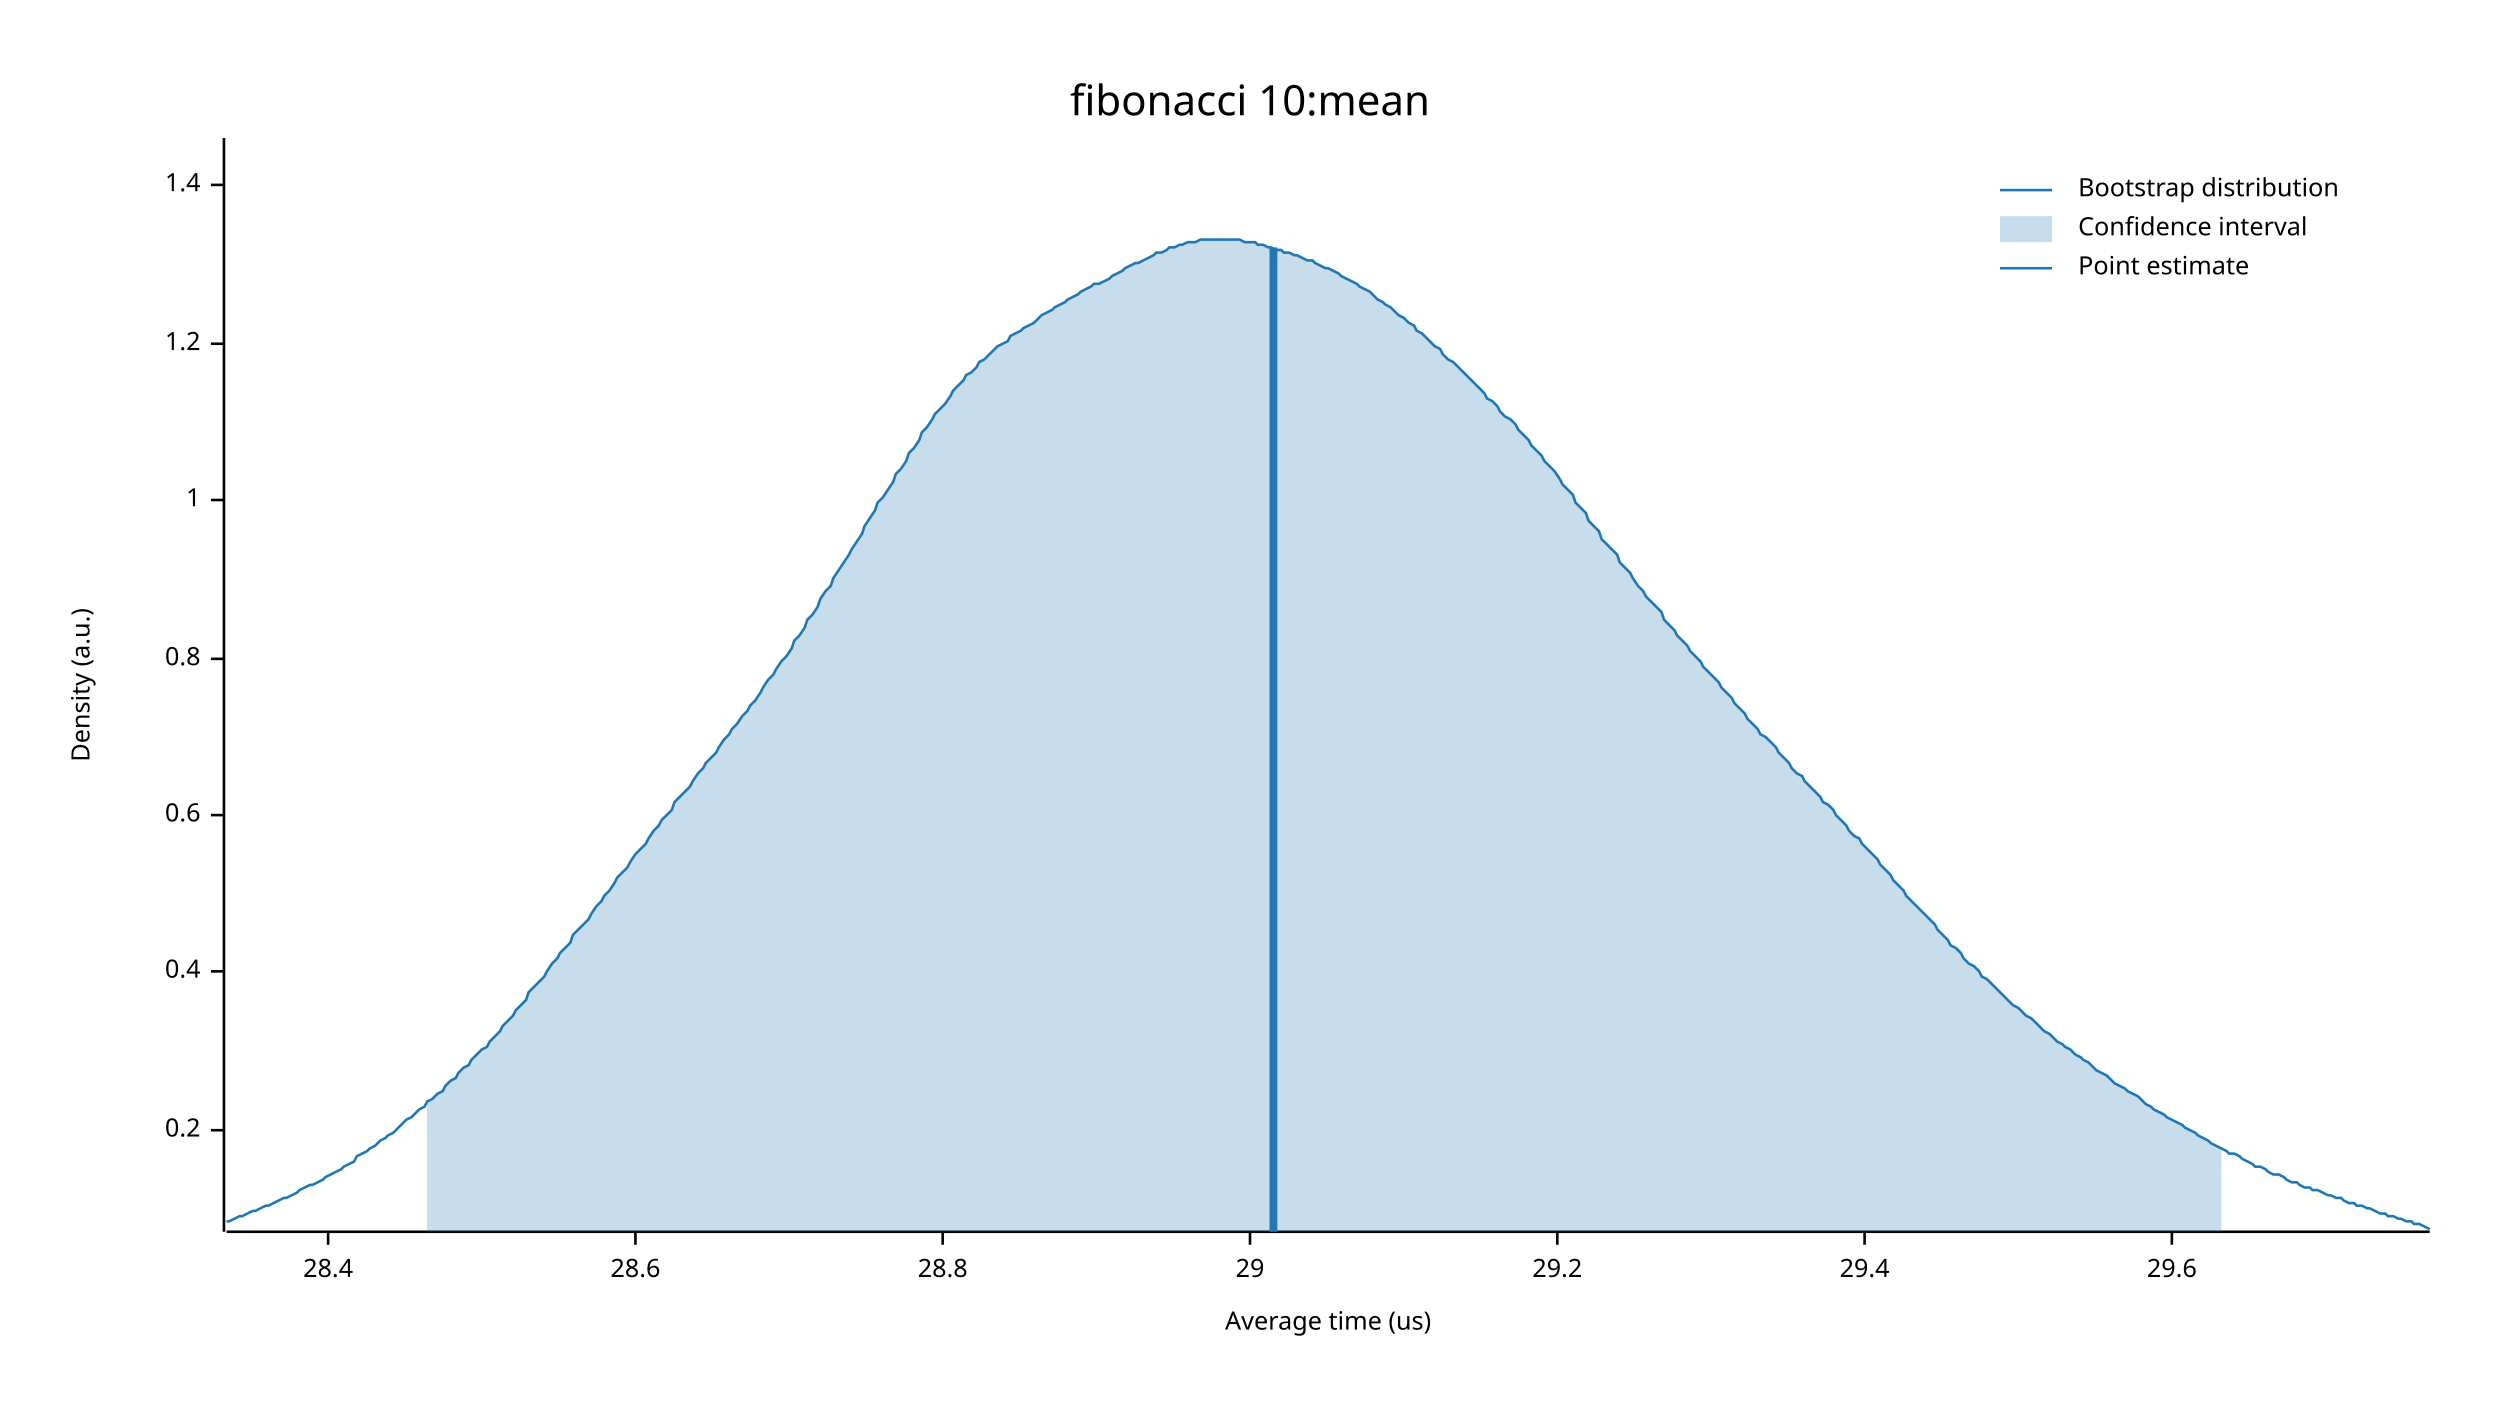
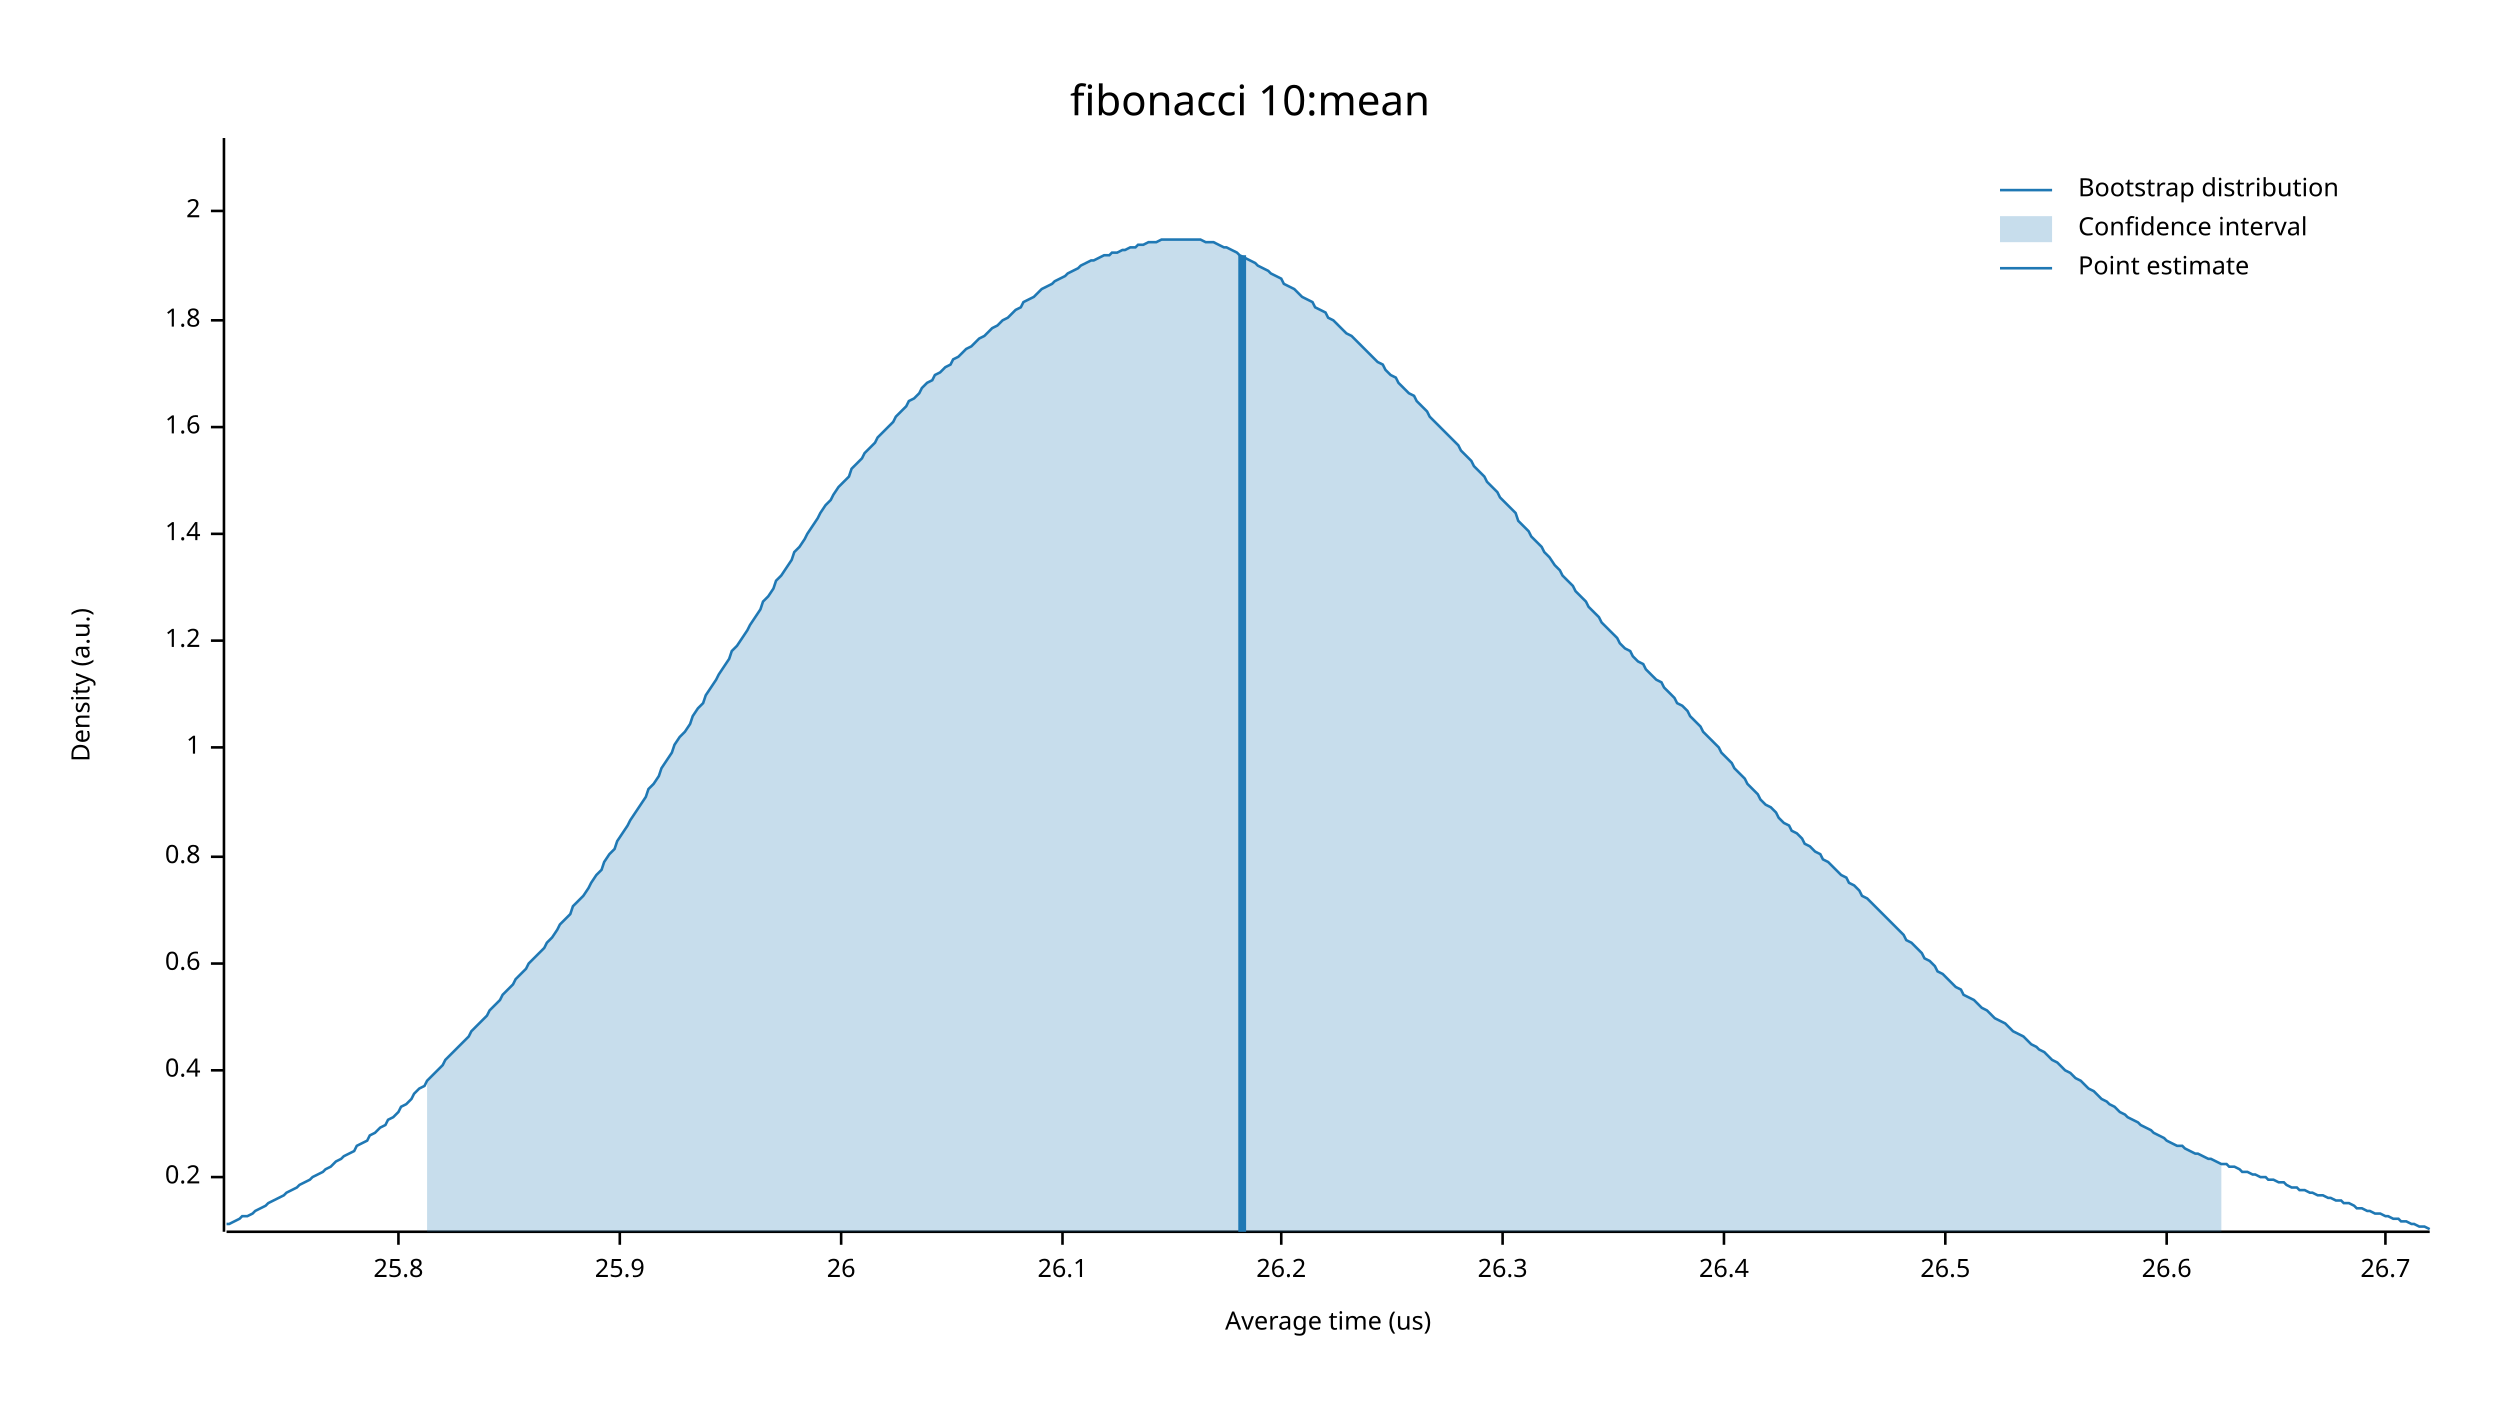
<svg xmlns="http://www.w3.org/2000/svg" width="960" height="540">
  <text x="480" y="32" dy="0.76em" text-anchor="middle" font-family="sans-serif" font-size="16.129" opacity="1" fill="#000000">
fibonacci 10:mean
</text>
  <text x="27" y="263" dy="0.76em" text-anchor="middle" font-family="sans-serif" font-size="9.677" opacity="1" fill="#000000" transform="rotate(270, 27, 263)">
Density (a.u.)
</text>
  <text x="510" y="513" dy="-0.5ex" text-anchor="middle" font-family="sans-serif" font-size="9.677" opacity="1" fill="#000000">
Average time (us)
</text>
  <polyline fill="none" opacity="1" stroke="#000000" stroke-width="1" points="86,53 86,473 " />
-   <text x="77" y="434" dy="0.5ex" text-anchor="end" font-family="sans-serif" font-size="9.677" opacity="1" fill="#000000">
+   <text x="77" y="452" dy="0.5ex" text-anchor="end" font-family="sans-serif" font-size="9.677" opacity="1" fill="#000000">
0.2
</text>
-   <polyline fill="none" opacity="1" stroke="#000000" stroke-width="1" points="81,434 86,434 " />
-   <text x="77" y="373" dy="0.5ex" text-anchor="end" font-family="sans-serif" font-size="9.677" opacity="1" fill="#000000">
+   <polyline fill="none" opacity="1" stroke="#000000" stroke-width="1" points="81,452 86,452 " />
+   <text x="77" y="411" dy="0.5ex" text-anchor="end" font-family="sans-serif" font-size="9.677" opacity="1" fill="#000000">
0.4
</text>
-   <polyline fill="none" opacity="1" stroke="#000000" stroke-width="1" points="81,373 86,373 " />
-   <text x="77" y="313" dy="0.5ex" text-anchor="end" font-family="sans-serif" font-size="9.677" opacity="1" fill="#000000">
+   <polyline fill="none" opacity="1" stroke="#000000" stroke-width="1" points="81,411 86,411 " />
+   <text x="77" y="370" dy="0.5ex" text-anchor="end" font-family="sans-serif" font-size="9.677" opacity="1" fill="#000000">
0.6
</text>
-   <polyline fill="none" opacity="1" stroke="#000000" stroke-width="1" points="81,313 86,313 " />
-   <text x="77" y="253" dy="0.5ex" text-anchor="end" font-family="sans-serif" font-size="9.677" opacity="1" fill="#000000">
+   <polyline fill="none" opacity="1" stroke="#000000" stroke-width="1" points="81,370 86,370 " />
+   <text x="77" y="329" dy="0.5ex" text-anchor="end" font-family="sans-serif" font-size="9.677" opacity="1" fill="#000000">
0.8
</text>
-   <polyline fill="none" opacity="1" stroke="#000000" stroke-width="1" points="81,253 86,253 " />
-   <text x="77" y="192" dy="0.5ex" text-anchor="end" font-family="sans-serif" font-size="9.677" opacity="1" fill="#000000">
+   <polyline fill="none" opacity="1" stroke="#000000" stroke-width="1" points="81,329 86,329 " />
+   <text x="77" y="287" dy="0.5ex" text-anchor="end" font-family="sans-serif" font-size="9.677" opacity="1" fill="#000000">
1
</text>
-   <polyline fill="none" opacity="1" stroke="#000000" stroke-width="1" points="81,192 86,192 " />
-   <text x="77" y="132" dy="0.5ex" text-anchor="end" font-family="sans-serif" font-size="9.677" opacity="1" fill="#000000">
+   <polyline fill="none" opacity="1" stroke="#000000" stroke-width="1" points="81,287 86,287 " />
+   <text x="77" y="246" dy="0.5ex" text-anchor="end" font-family="sans-serif" font-size="9.677" opacity="1" fill="#000000">
1.2
</text>
-   <polyline fill="none" opacity="1" stroke="#000000" stroke-width="1" points="81,132 86,132 " />
-   <text x="77" y="71" dy="0.5ex" text-anchor="end" font-family="sans-serif" font-size="9.677" opacity="1" fill="#000000">
+   <polyline fill="none" opacity="1" stroke="#000000" stroke-width="1" points="81,246 86,246 " />
+   <text x="77" y="205" dy="0.5ex" text-anchor="end" font-family="sans-serif" font-size="9.677" opacity="1" fill="#000000">
1.4
</text>
-   <polyline fill="none" opacity="1" stroke="#000000" stroke-width="1" points="81,71 86,71 " />
+   <polyline fill="none" opacity="1" stroke="#000000" stroke-width="1" points="81,205 86,205 " />
+   <text x="77" y="164" dy="0.5ex" text-anchor="end" font-family="sans-serif" font-size="9.677" opacity="1" fill="#000000">
+ 1.6
+ </text>
+   <polyline fill="none" opacity="1" stroke="#000000" stroke-width="1" points="81,164 86,164 " />
+   <text x="77" y="123" dy="0.5ex" text-anchor="end" font-family="sans-serif" font-size="9.677" opacity="1" fill="#000000">
+ 1.8
+ </text>
+   <polyline fill="none" opacity="1" stroke="#000000" stroke-width="1" points="81,123 86,123 " />
+   <text x="77" y="81" dy="0.5ex" text-anchor="end" font-family="sans-serif" font-size="9.677" opacity="1" fill="#000000">
+ 2
+ </text>
+   <polyline fill="none" opacity="1" stroke="#000000" stroke-width="1" points="81,81 86,81 " />
  <polyline fill="none" opacity="1" stroke="#000000" stroke-width="1" points="87,473 933,473 " />
-   <text x="126" y="483" dy="0.76em" text-anchor="middle" font-family="sans-serif" font-size="9.677" opacity="1" fill="#000000">
- 28.4
+   <text x="153" y="483" dy="0.76em" text-anchor="middle" font-family="sans-serif" font-size="9.677" opacity="1" fill="#000000">
+ 25.8
</text>
-   <polyline fill="none" opacity="1" stroke="#000000" stroke-width="1" points="126,473 126,478 " />
-   <text x="244" y="483" dy="0.76em" text-anchor="middle" font-family="sans-serif" font-size="9.677" opacity="1" fill="#000000">
- 28.6
+   <polyline fill="none" opacity="1" stroke="#000000" stroke-width="1" points="153,473 153,478 " />
+   <text x="238" y="483" dy="0.76em" text-anchor="middle" font-family="sans-serif" font-size="9.677" opacity="1" fill="#000000">
+ 25.9
</text>
-   <polyline fill="none" opacity="1" stroke="#000000" stroke-width="1" points="244,473 244,478 " />
-   <text x="362" y="483" dy="0.76em" text-anchor="middle" font-family="sans-serif" font-size="9.677" opacity="1" fill="#000000">
- 28.8
+   <polyline fill="none" opacity="1" stroke="#000000" stroke-width="1" points="238,473 238,478 " />
+   <text x="323" y="483" dy="0.76em" text-anchor="middle" font-family="sans-serif" font-size="9.677" opacity="1" fill="#000000">
+ 26
</text>
-   <polyline fill="none" opacity="1" stroke="#000000" stroke-width="1" points="362,473 362,478 " />
-   <text x="480" y="483" dy="0.76em" text-anchor="middle" font-family="sans-serif" font-size="9.677" opacity="1" fill="#000000">
- 29
+   <polyline fill="none" opacity="1" stroke="#000000" stroke-width="1" points="323,473 323,478 " />
+   <text x="408" y="483" dy="0.76em" text-anchor="middle" font-family="sans-serif" font-size="9.677" opacity="1" fill="#000000">
+ 26.1
</text>
-   <polyline fill="none" opacity="1" stroke="#000000" stroke-width="1" points="480,473 480,478 " />
-   <text x="598" y="483" dy="0.76em" text-anchor="middle" font-family="sans-serif" font-size="9.677" opacity="1" fill="#000000">
- 29.2
+   <polyline fill="none" opacity="1" stroke="#000000" stroke-width="1" points="408,473 408,478 " />
+   <text x="492" y="483" dy="0.76em" text-anchor="middle" font-family="sans-serif" font-size="9.677" opacity="1" fill="#000000">
+ 26.2
</text>
-   <polyline fill="none" opacity="1" stroke="#000000" stroke-width="1" points="598,473 598,478 " />
-   <text x="716" y="483" dy="0.76em" text-anchor="middle" font-family="sans-serif" font-size="9.677" opacity="1" fill="#000000">
- 29.4
+   <polyline fill="none" opacity="1" stroke="#000000" stroke-width="1" points="492,473 492,478 " />
+   <text x="577" y="483" dy="0.76em" text-anchor="middle" font-family="sans-serif" font-size="9.677" opacity="1" fill="#000000">
+ 26.3
</text>
-   <polyline fill="none" opacity="1" stroke="#000000" stroke-width="1" points="716,473 716,478 " />
-   <text x="834" y="483" dy="0.76em" text-anchor="middle" font-family="sans-serif" font-size="9.677" opacity="1" fill="#000000">
- 29.6
+   <polyline fill="none" opacity="1" stroke="#000000" stroke-width="1" points="577,473 577,478 " />
+   <text x="662" y="483" dy="0.76em" text-anchor="middle" font-family="sans-serif" font-size="9.677" opacity="1" fill="#000000">
+ 26.4
</text>
-   <polyline fill="none" opacity="1" stroke="#000000" stroke-width="1" points="834,473 834,478 " />
-   <polyline fill="none" opacity="1" stroke="#1F78B4" stroke-width="1" points="87,469 88,469 90,468 92,467 93,467 95,466 97,465 98,465 100,464 102,463 103,463 105,462 107,461 109,460 110,460 112,459 114,458 115,457 117,456 119,455 120,455 122,454 124,453 125,452 127,451 129,450 131,449 132,448 134,447 136,446 137,444 139,443 141,442 142,441 144,440 146,438 148,437 149,436 151,435 153,433 154,432 156,430 158,429 159,428 161,426 163,425 164,423 166,422 168,420 170,419 171,417 173,415 175,414 176,412 178,410 180,409 181,407 183,405 185,403 187,402 188,400 190,398 192,396 193,394 195,392 197,390 198,388 200,386 202,384 203,381 205,379 207,377 209,375 210,373 212,370 214,368 215,366 217,364 219,362 220,359 222,357 224,355 226,353 227,351 229,348 231,346 232,344 234,342 236,339 237,337 239,335 241,333 242,331 244,328 246,326 248,324 249,322 251,319 253,317 254,315 256,313 258,311 259,308 261,306 263,304 265,302 266,300 268,297 270,295 271,293 273,291 275,289 276,287 278,284 280,282 281,280 283,278 285,275 287,273 288,271 290,269 292,266 293,264 295,261 297,259 298,257 300,254 302,252 304,249 305,246 307,244 309,241 310,238 312,236 314,233 315,230 317,227 319,225 320,222 322,219 324,216 326,213 327,211 329,208 331,205 332,202 334,199 336,196 337,193 339,191 341,188 343,185 344,182 346,180 348,177 349,174 351,172 353,169 354,166 356,164 358,161 359,159 361,157 363,155 365,152 366,150 368,148 370,146 371,144 373,143 375,141 376,139 378,138 380,136 381,135 383,133 385,132 387,131 388,129 390,128 392,127 393,126 395,125 397,124 398,123 400,121 402,120 404,119 405,118 407,117 409,116 410,115 412,114 414,113 415,112 417,111 419,110 420,109 422,109 424,108 426,107 427,106 429,105 431,104 432,103 434,102 436,101 437,101 439,100 441,99 443,98 444,97 446,97 448,96 449,95 451,95 453,94 454,94 456,93 458,93 459,93 461,92 463,92 465,92 466,92 468,92 470,92 471,92 473,92 475,92 476,92 478,93 480,93 482,93 483,94 485,94 487,95 488,95 490,96 492,96 493,97 495,97 497,98 498,98 500,99 502,100 504,100 505,101 507,102 509,103 510,103 512,104 514,105 515,106 517,107 519,108 521,109 522,110 524,111 526,112 527,113 529,115 531,116 532,117 534,118 536,120 537,121 539,122 541,124 543,125 544,127 546,128 548,130 549,131 551,133 553,134 554,136 556,138 558,139 560,141 561,142 563,144 565,146 566,147 568,149 570,151 571,153 573,154 575,156 576,158 578,160 580,161 582,163 583,165 585,167 587,169 588,171 590,173 592,175 593,177 595,179 597,181 599,184 600,186 602,188 604,190 605,193 607,195 609,197 610,200 612,202 614,204 615,207 617,209 619,211 621,213 622,216 624,218 626,220 627,222 629,225 631,227 632,229 634,231 636,233 638,235 639,238 641,240 643,242 644,244 646,246 648,248 649,250 651,252 653,254 654,256 656,258 658,260 660,262 661,264 663,266 665,268 666,270 668,272 670,274 671,276 673,278 675,280 676,282 678,283 680,285 682,287 683,289 685,291 687,293 688,295 690,297 692,298 693,300 695,302 697,304 699,306 700,308 702,309 704,311 705,313 707,315 709,317 710,319 712,321 714,322 715,324 717,326 719,328 721,330 722,332 724,334 726,336 727,338 729,340 731,342 732,344 734,346 736,348 738,350 739,351 741,353 743,355 744,357 746,359 748,361 749,363 751,364 753,366 754,368 756,370 758,371 760,373 761,375 763,376 765,378 766,379 768,381 770,383 771,384 773,386 775,387 777,389 778,390 780,391 782,393 783,394 785,396 787,397 788,398 790,400 792,401 793,402 795,403 797,405 799,406 800,407 802,408 804,410 805,411 807,412 809,413 810,414 812,416 814,417 816,418 817,419 819,420 821,421 822,422 824,424 826,425 827,426 829,427 831,428 832,429 834,430 836,431 838,432 839,433 841,434 843,435 844,436 846,437 848,438 849,439 851,440 853,441 855,442 856,443 858,443 860,444 861,445 863,446 865,447 866,448 868,448 870,449 871,450 873,451 875,451 877,452 878,453 880,454 882,454 883,455 885,456 887,456 888,457 890,457 892,458 894,459 895,459 897,460 899,460 900,461 902,462 904,462 905,463 907,463 909,464 910,464 912,465 914,466 916,466 917,467 919,467 921,468 922,468 924,469 926,469 927,470 929,470 931,471 933,472 " />
-   <polygon opacity="0.25" fill="#1F78B4" points="164,423 166,422 168,420 170,419 171,417 173,415 175,414 176,412 178,410 180,409 181,407 183,405 185,403 187,402 188,400 190,398 192,396 193,394 195,392 197,390 198,388 200,386 202,384 203,381 205,379 207,377 209,375 210,373 212,370 214,368 215,366 217,364 219,362 220,359 222,357 224,355 226,353 227,351 229,348 231,346 232,344 234,342 236,339 237,337 239,335 241,333 242,331 244,328 246,326 248,324 249,322 251,319 253,317 254,315 256,313 258,311 259,308 261,306 263,304 265,302 266,300 268,297 270,295 271,293 273,291 275,289 276,287 278,284 280,282 281,280 283,278 285,275 287,273 288,271 290,269 292,266 293,264 295,261 297,259 298,257 300,254 302,252 304,249 305,246 307,244 309,241 310,238 312,236 314,233 315,230 317,227 319,225 320,222 322,219 324,216 326,213 327,211 329,208 331,205 332,202 334,199 336,196 337,193 339,191 341,188 343,185 344,182 346,180 348,177 349,174 351,172 353,169 354,166 356,164 358,161 359,159 361,157 363,155 365,152 366,150 368,148 370,146 371,144 373,143 375,141 376,139 378,138 380,136 381,135 383,133 385,132 387,131 388,129 390,128 392,127 393,126 395,125 397,124 398,123 400,121 402,120 404,119 405,118 407,117 409,116 410,115 412,114 414,113 415,112 417,111 419,110 420,109 422,109 424,108 426,107 427,106 429,105 431,104 432,103 434,102 436,101 437,101 439,100 441,99 443,98 444,97 446,97 448,96 449,95 451,95 453,94 454,94 456,93 458,93 459,93 461,92 463,92 465,92 466,92 468,92 470,92 471,92 473,92 475,92 476,92 478,93 480,93 482,93 483,94 485,94 487,95 488,95 490,96 492,96 493,97 495,97 497,98 498,98 500,99 502,100 504,100 505,101 507,102 509,103 510,103 512,104 514,105 515,106 517,107 519,108 521,109 522,110 524,111 526,112 527,113 529,115 531,116 532,117 534,118 536,120 537,121 539,122 541,124 543,125 544,127 546,128 548,130 549,131 551,133 553,134 554,136 556,138 558,139 560,141 561,142 563,144 565,146 566,147 568,149 570,151 571,153 573,154 575,156 576,158 578,160 580,161 582,163 583,165 585,167 587,169 588,171 590,173 592,175 593,177 595,179 597,181 599,184 600,186 602,188 604,190 605,193 607,195 609,197 610,200 612,202 614,204 615,207 617,209 619,211 621,213 622,216 624,218 626,220 627,222 629,225 631,227 632,229 634,231 636,233 638,235 639,238 641,240 643,242 644,244 646,246 648,248 649,250 651,252 653,254 654,256 656,258 658,260 660,262 661,264 663,266 665,268 666,270 668,272 670,274 671,276 673,278 675,280 676,282 678,283 680,285 682,287 683,289 685,291 687,293 688,295 690,297 692,298 693,300 695,302 697,304 699,306 700,308 702,309 704,311 705,313 707,315 709,317 710,319 712,321 714,322 715,324 717,326 719,328 721,330 722,332 724,334 726,336 727,338 729,340 731,342 732,344 734,346 736,348 738,350 739,351 741,353 743,355 744,357 746,359 748,361 749,363 751,364 753,366 754,368 756,370 758,371 760,373 761,375 763,376 765,378 766,379 768,381 770,383 771,384 773,386 775,387 777,389 778,390 780,391 782,393 783,394 785,396 787,397 788,398 790,400 792,401 793,402 795,403 797,405 799,406 800,407 802,408 804,410 805,411 807,412 809,413 810,414 812,416 814,417 816,418 817,419 819,420 821,421 822,422 824,424 826,425 827,426 829,427 831,428 832,429 834,430 836,431 838,432 839,433 841,434 843,435 844,436 846,437 848,438 849,439 851,440 853,441 853,473 164,473 " />
-   <polyline fill="none" opacity="1" stroke="#1F78B4" stroke-width="3" points="489,473 489,95 " />
+   <polyline fill="none" opacity="1" stroke="#000000" stroke-width="1" points="662,473 662,478 " />
+   <text x="747" y="483" dy="0.76em" text-anchor="middle" font-family="sans-serif" font-size="9.677" opacity="1" fill="#000000">
+ 26.5
+ </text>
+   <polyline fill="none" opacity="1" stroke="#000000" stroke-width="1" points="747,473 747,478 " />
+   <text x="832" y="483" dy="0.76em" text-anchor="middle" font-family="sans-serif" font-size="9.677" opacity="1" fill="#000000">
+ 26.6
+ </text>
+   <polyline fill="none" opacity="1" stroke="#000000" stroke-width="1" points="832,473 832,478 " />
+   <text x="916" y="483" dy="0.76em" text-anchor="middle" font-family="sans-serif" font-size="9.677" opacity="1" fill="#000000">
+ 26.7
+ </text>
+   <polyline fill="none" opacity="1" stroke="#000000" stroke-width="1" points="916,473 916,478 " />
+   <polyline fill="none" opacity="1" stroke="#1F78B4" stroke-width="1" points="87,470 88,470 90,469 92,468 93,467 95,467 97,466 98,465 100,464 102,463 103,462 105,461 107,460 109,459 110,458 112,457 114,456 115,455 117,454 119,453 120,452 122,451 124,450 125,449 127,448 129,446 131,445 132,444 134,443 136,442 137,440 139,439 141,438 142,436 144,435 146,433 148,432 149,430 151,429 153,427 154,425 156,424 158,422 159,420 161,418 163,417 164,415 166,413 168,411 170,409 171,407 173,405 175,403 176,402 178,400 180,398 181,396 183,394 185,392 187,390 188,388 190,386 192,384 193,382 195,380 197,378 198,376 200,374 202,372 203,370 205,368 207,366 209,364 210,362 212,360 214,357 215,355 217,353 219,351 220,348 222,346 224,344 226,341 227,339 229,336 231,334 232,331 234,328 236,326 237,323 239,320 241,317 242,315 244,312 246,309 248,306 249,303 251,301 253,298 254,295 256,292 258,289 259,286 261,283 263,281 265,278 266,275 268,272 270,270 271,267 273,264 275,261 276,259 278,256 280,253 281,250 283,248 285,245 287,242 288,240 290,237 292,234 293,231 295,229 297,226 298,223 300,221 302,218 304,215 305,212 307,210 309,207 310,205 312,202 314,199 315,197 317,194 319,192 320,190 322,187 324,185 326,183 327,180 329,178 331,176 332,174 334,172 336,170 337,168 339,166 341,164 343,162 344,160 346,158 348,156 349,154 351,153 353,151 354,149 356,147 358,146 359,144 361,143 363,141 365,140 366,138 368,137 370,135 371,134 373,133 375,131 376,130 378,129 380,127 381,126 383,125 385,123 387,122 388,121 390,119 392,118 393,116 395,115 397,114 398,113 400,111 402,110 404,109 405,108 407,107 409,106 410,105 412,104 414,103 415,102 417,101 419,100 420,100 422,99 424,98 426,98 427,97 429,97 431,96 432,96 434,95 436,95 437,94 439,94 441,93 443,93 444,93 446,92 448,92 449,92 451,92 453,92 454,92 456,92 458,92 459,92 461,92 463,93 465,93 466,93 468,94 470,95 471,95 473,96 475,97 476,98 478,99 480,100 482,101 483,102 485,103 487,104 488,105 490,106 492,107 493,109 495,110 497,111 498,112 500,114 502,115 504,116 505,118 507,119 509,120 510,122 512,123 514,125 515,126 517,128 519,129 521,131 522,132 524,134 526,136 527,137 529,139 531,140 532,142 534,144 536,145 537,147 539,149 541,151 543,152 544,154 546,156 548,158 549,160 551,162 553,164 554,165 556,167 558,169 560,171 561,173 563,175 565,177 566,179 568,181 570,183 571,185 573,187 575,189 576,191 578,193 580,195 582,197 583,200 585,202 587,204 588,206 590,208 592,210 593,212 595,214 597,217 599,219 600,221 602,223 604,225 605,227 607,229 609,231 610,233 612,235 614,237 615,239 617,241 619,243 621,245 622,247 624,249 626,250 627,252 629,254 631,255 632,257 634,259 636,261 638,262 639,264 641,266 643,268 644,270 646,271 648,273 649,275 651,277 653,279 654,281 656,283 658,285 660,287 661,289 663,291 665,293 666,295 668,297 670,299 671,301 673,303 675,305 676,307 678,309 680,310 682,312 683,314 685,316 687,317 688,319 690,320 692,322 693,324 695,325 697,327 699,328 700,330 702,331 704,333 705,334 707,336 709,337 710,339 712,340 714,342 715,344 717,345 719,347 721,349 722,350 724,352 726,354 727,355 729,357 731,359 732,361 734,362 736,364 738,366 739,368 741,369 743,371 744,373 746,374 748,376 749,377 751,379 753,380 754,382 756,383 758,384 760,386 761,387 763,388 765,390 766,391 768,392 770,393 771,394 773,396 775,397 777,398 778,399 780,401 782,402 783,403 785,404 787,406 788,407 790,408 792,410 793,411 795,412 797,414 799,415 800,416 802,418 804,419 805,420 807,422 809,423 810,424 812,425 814,427 816,428 817,429 819,430 821,431 822,432 824,433 826,434 827,435 829,436 831,437 832,438 834,439 836,440 838,440 839,441 841,442 843,443 844,443 846,444 848,445 849,445 851,446 853,447 855,447 856,448 858,448 860,449 861,450 863,450 865,451 866,451 868,452 870,452 871,453 873,453 875,454 877,454 878,455 880,456 882,456 883,457 885,457 887,458 888,458 890,459 892,459 894,460 895,460 897,461 899,461 900,462 902,462 904,463 905,464 907,464 909,465 910,465 912,466 914,466 916,467 917,467 919,468 921,468 922,469 924,469 926,470 927,470 929,471 931,471 933,472 " />
+   <polygon opacity="0.25" fill="#1F78B4" points="164,415 166,413 168,411 170,409 171,407 173,405 175,403 176,402 178,400 180,398 181,396 183,394 185,392 187,390 188,388 190,386 192,384 193,382 195,380 197,378 198,376 200,374 202,372 203,370 205,368 207,366 209,364 210,362 212,360 214,357 215,355 217,353 219,351 220,348 222,346 224,344 226,341 227,339 229,336 231,334 232,331 234,328 236,326 237,323 239,320 241,317 242,315 244,312 246,309 248,306 249,303 251,301 253,298 254,295 256,292 258,289 259,286 261,283 263,281 265,278 266,275 268,272 270,270 271,267 273,264 275,261 276,259 278,256 280,253 281,250 283,248 285,245 287,242 288,240 290,237 292,234 293,231 295,229 297,226 298,223 300,221 302,218 304,215 305,212 307,210 309,207 310,205 312,202 314,199 315,197 317,194 319,192 320,190 322,187 324,185 326,183 327,180 329,178 331,176 332,174 334,172 336,170 337,168 339,166 341,164 343,162 344,160 346,158 348,156 349,154 351,153 353,151 354,149 356,147 358,146 359,144 361,143 363,141 365,140 366,138 368,137 370,135 371,134 373,133 375,131 376,130 378,129 380,127 381,126 383,125 385,123 387,122 388,121 390,119 392,118 393,116 395,115 397,114 398,113 400,111 402,110 404,109 405,108 407,107 409,106 410,105 412,104 414,103 415,102 417,101 419,100 420,100 422,99 424,98 426,98 427,97 429,97 431,96 432,96 434,95 436,95 437,94 439,94 441,93 443,93 444,93 446,92 448,92 449,92 451,92 453,92 454,92 456,92 458,92 459,92 461,92 463,93 465,93 466,93 468,94 470,95 471,95 473,96 475,97 476,98 478,99 480,100 482,101 483,102 485,103 487,104 488,105 490,106 492,107 493,109 495,110 497,111 498,112 500,114 502,115 504,116 505,118 507,119 509,120 510,122 512,123 514,125 515,126 517,128 519,129 521,131 522,132 524,134 526,136 527,137 529,139 531,140 532,142 534,144 536,145 537,147 539,149 541,151 543,152 544,154 546,156 548,158 549,160 551,162 553,164 554,165 556,167 558,169 560,171 561,173 563,175 565,177 566,179 568,181 570,183 571,185 573,187 575,189 576,191 578,193 580,195 582,197 583,200 585,202 587,204 588,206 590,208 592,210 593,212 595,214 597,217 599,219 600,221 602,223 604,225 605,227 607,229 609,231 610,233 612,235 614,237 615,239 617,241 619,243 621,245 622,247 624,249 626,250 627,252 629,254 631,255 632,257 634,259 636,261 638,262 639,264 641,266 643,268 644,270 646,271 648,273 649,275 651,277 653,279 654,281 656,283 658,285 660,287 661,289 663,291 665,293 666,295 668,297 670,299 671,301 673,303 675,305 676,307 678,309 680,310 682,312 683,314 685,316 687,317 688,319 690,320 692,322 693,324 695,325 697,327 699,328 700,330 702,331 704,333 705,334 707,336 709,337 710,339 712,340 714,342 715,344 717,345 719,347 721,349 722,350 724,352 726,354 727,355 729,357 731,359 732,361 734,362 736,364 738,366 739,368 741,369 743,371 744,373 746,374 748,376 749,377 751,379 753,380 754,382 756,383 758,384 760,386 761,387 763,388 765,390 766,391 768,392 770,393 771,394 773,396 775,397 777,398 778,399 780,401 782,402 783,403 785,404 787,406 788,407 790,408 792,410 793,411 795,412 797,414 799,415 800,416 802,418 804,419 805,420 807,422 809,423 810,424 812,425 814,427 816,428 817,429 819,430 821,431 822,432 824,433 826,434 827,435 829,436 831,437 832,438 834,439 836,440 838,440 839,441 841,442 843,443 844,443 846,444 848,445 849,445 851,446 853,447 853,473 164,473 " />
+   <polyline fill="none" opacity="1" stroke="#1F78B4" stroke-width="3" points="477,473 477,98 " />
  <text x="798" y="68" dy="0.76em" text-anchor="start" font-family="sans-serif" font-size="9.677" opacity="1" fill="#000000">
Bootstrap distribution
</text>
  <text x="798" y="83" dy="0.76em" text-anchor="start" font-family="sans-serif" font-size="9.677" opacity="1" fill="#000000">
Confidence interval
</text>
  <text x="798" y="98" dy="0.76em" text-anchor="start" font-family="sans-serif" font-size="9.677" opacity="1" fill="#000000">
Point estimate
</text>
  <polyline fill="none" opacity="1" stroke="#1F78B4" stroke-width="1" points="768,73 788,73 " />
  <rect x="768" y="83" width="20" height="10" opacity="0.25" fill="#1F78B4" stroke="none" />
  <polyline fill="none" opacity="1" stroke="#1F78B4" stroke-width="1" points="768,103 788,103 " />
</svg>
